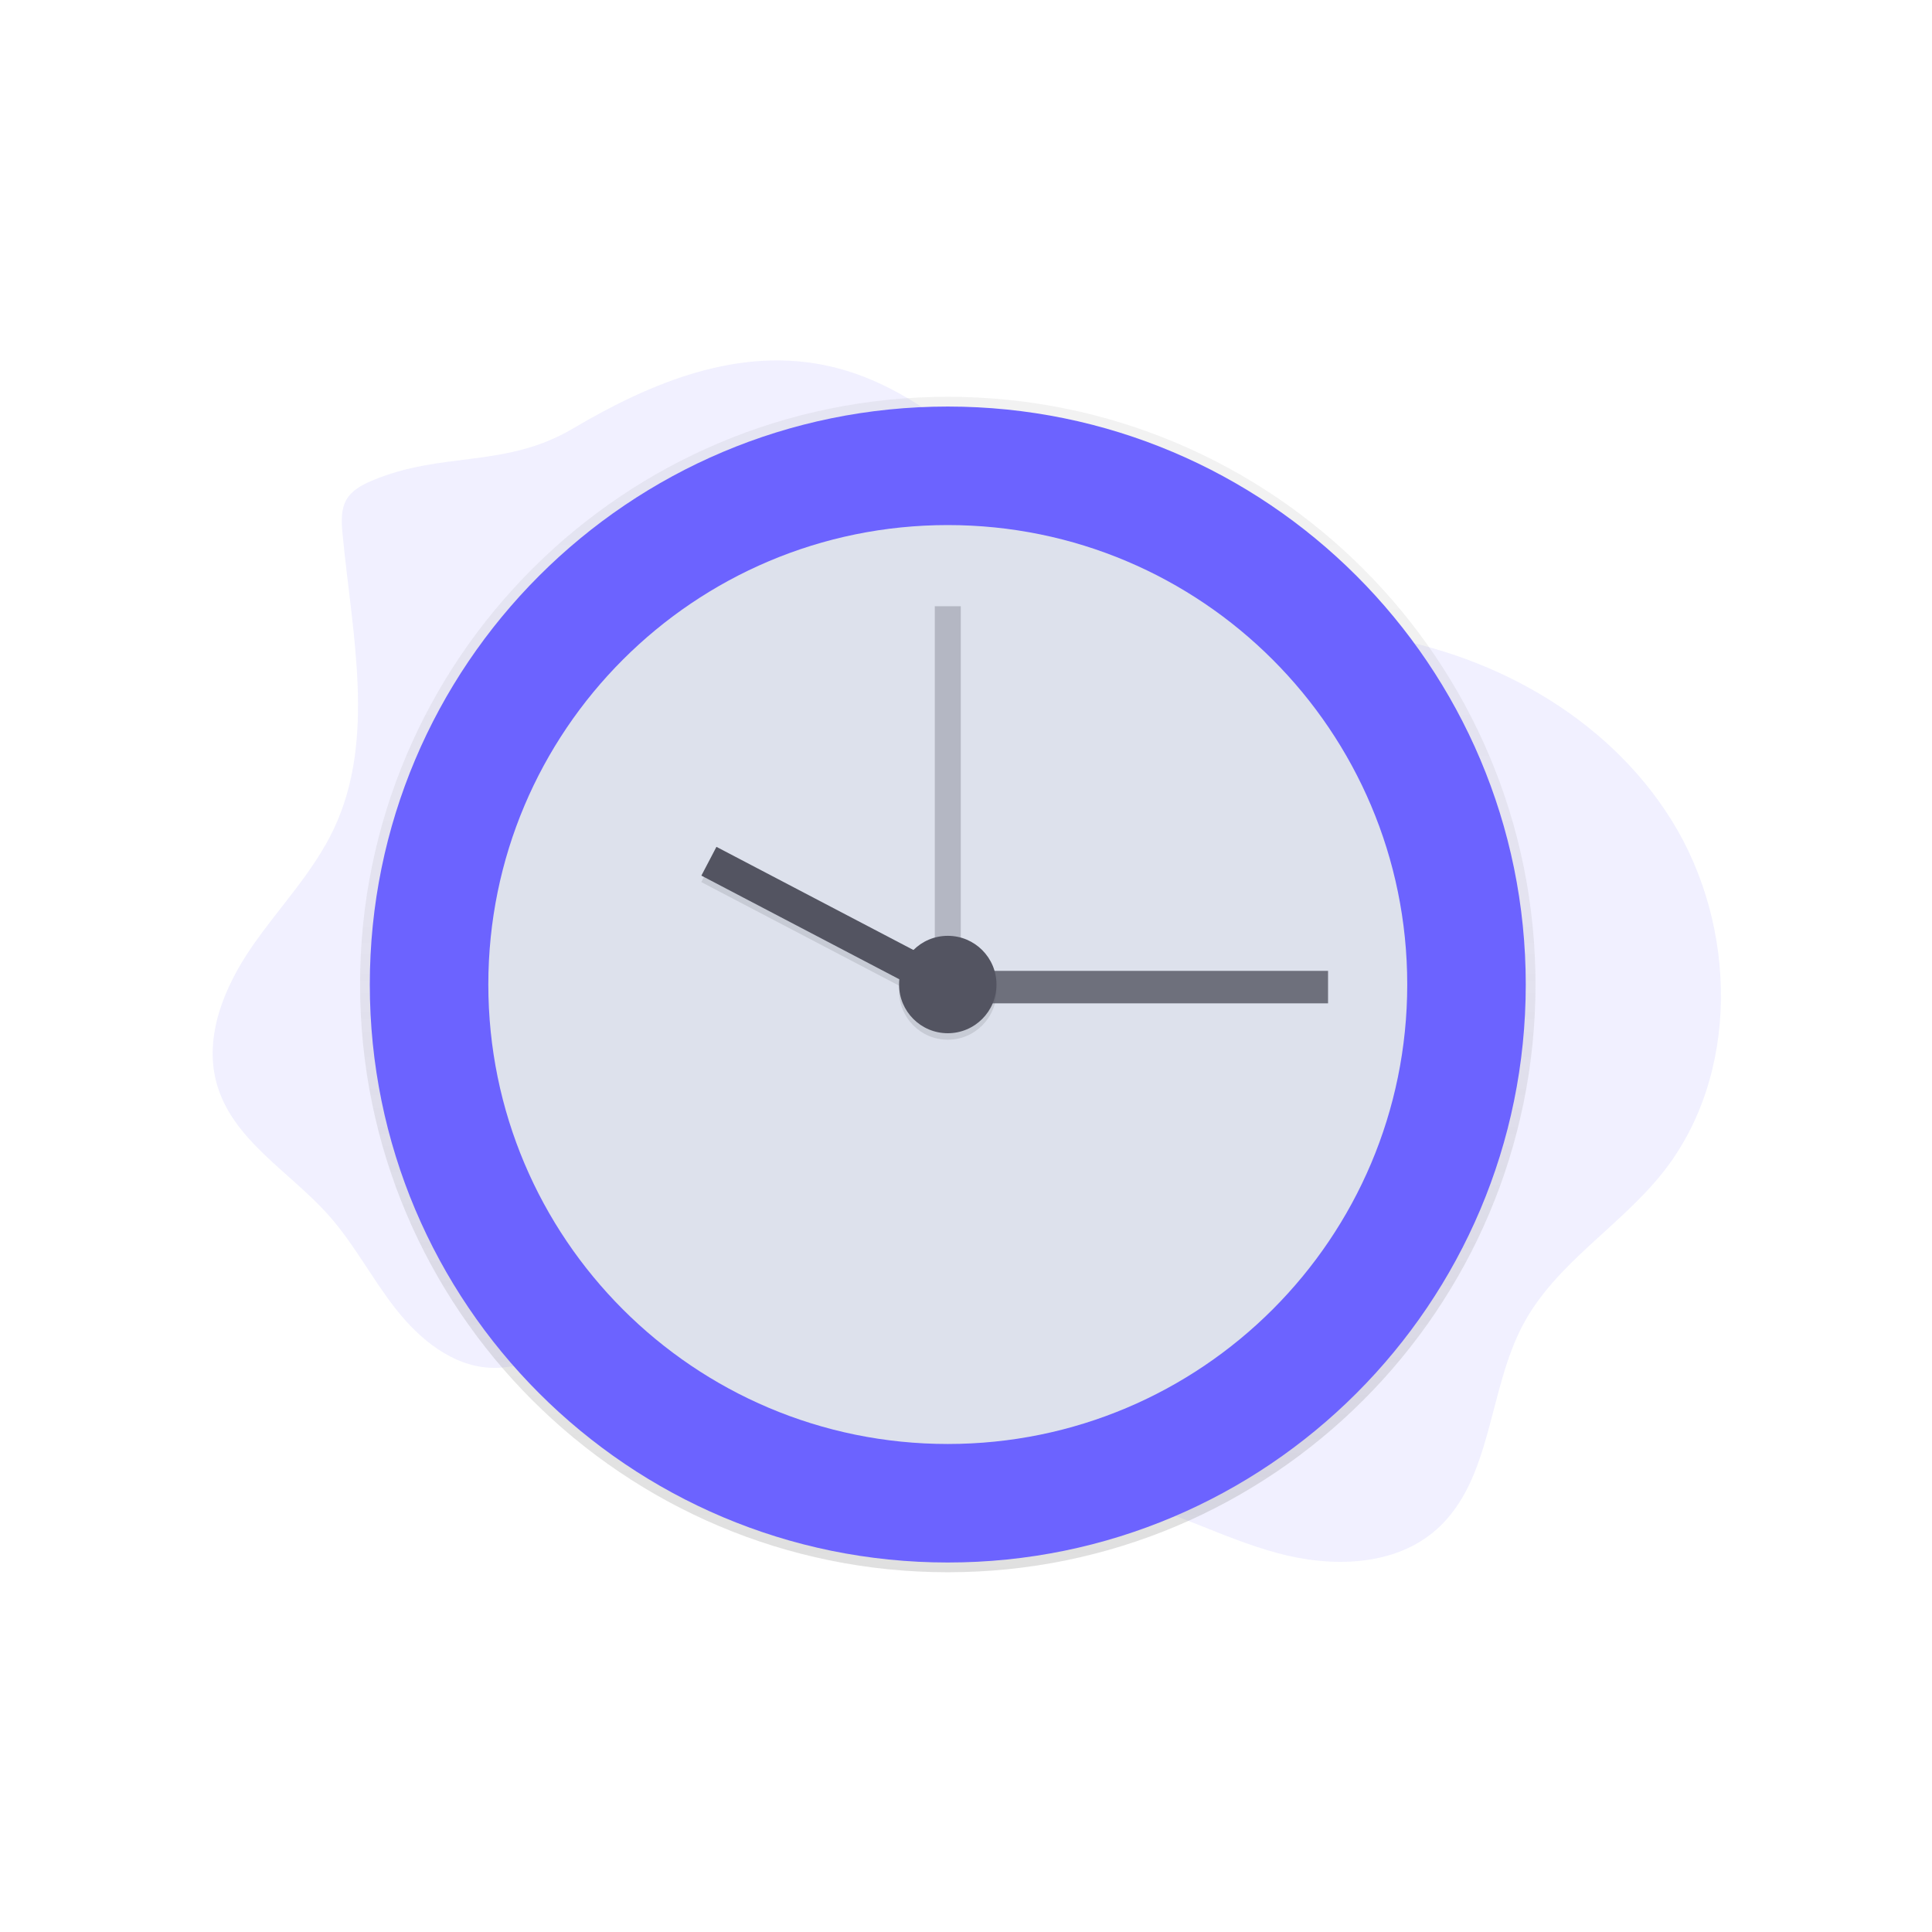
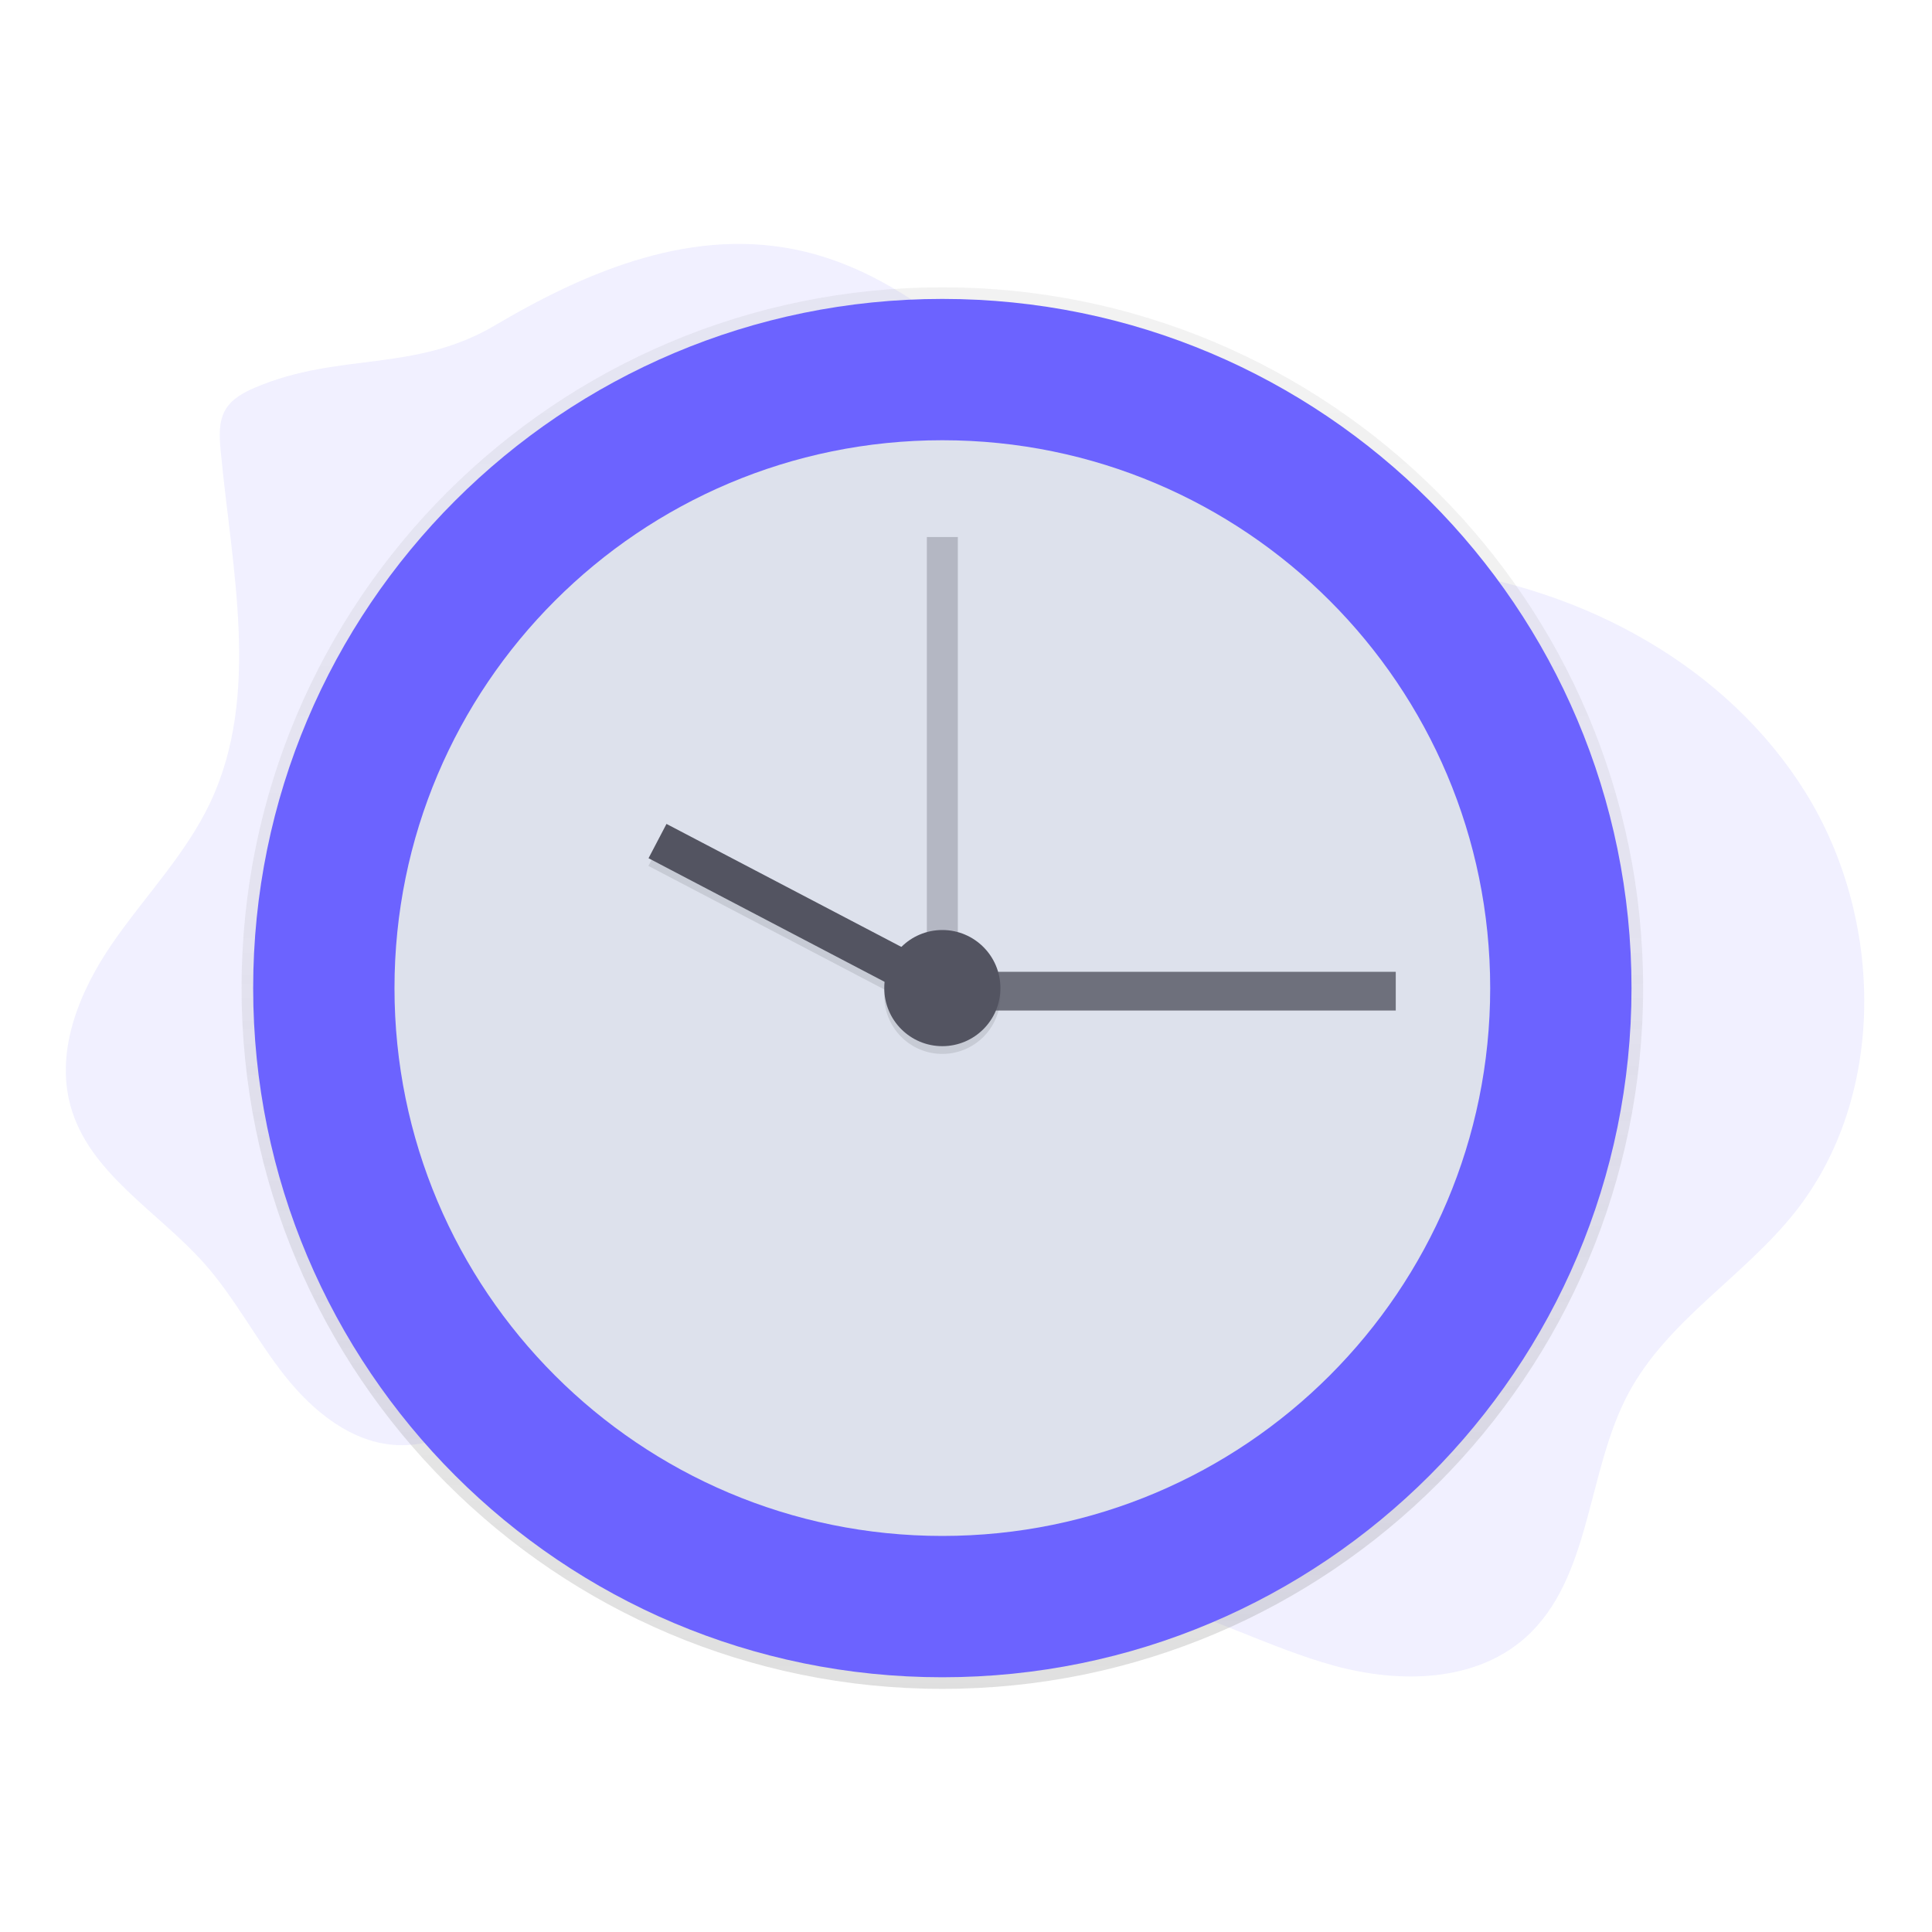
- <svg xmlns="http://www.w3.org/2000/svg" width="595" height="595" viewBox="0 0 595 595" fill="none">
+ <svg xmlns="http://www.w3.org/2000/svg" width="499" height="499" viewBox="0 0 499 499" fill="none">
  <g id="undraw_time_management_30iu 1">
    <g id="mainclock">
-       <path id="Vector" opacity="0.1" d="M161.379 320.205C161.379 242.055 224.729 178.705 302.879 178.705C324.814 178.686 346.452 183.774 366.079 193.567C385.707 203.36 402.784 217.588 415.959 235.125C391.879 191.365 345.379 161.705 291.879 161.705C213.729 161.705 150.379 225.055 150.379 303.205C150.333 333.906 160.318 363.781 178.814 388.285C167.344 367.429 161.346 344.007 161.379 320.205V320.205Z" fill="black" />
-       <path id="Vector_2" opacity="0.1" d="M114.522 148.046C111.488 149.33 108.375 150.978 106.708 153.867C104.942 156.918 105.154 160.708 105.482 164.239C108.347 194.862 115.893 227.43 102.862 255.169C96.537 268.627 85.957 279.411 77.542 291.633C69.127 303.854 62.773 319.113 66.68 333.491C71.451 351.059 89.258 360.798 101.261 374.318C109.117 383.157 114.625 393.899 121.956 403.198C129.286 412.497 139.33 420.689 151.033 421.235C167.863 422.026 181.556 407.198 198.057 403.763C214.963 400.246 231.985 409.196 245.693 419.908C259.4 430.621 271.868 443.599 287.838 450.287C305.476 457.679 325.359 456.549 343.926 460.99C360.832 465.038 376.394 473.647 393.177 478.237C409.96 482.827 429.631 482.549 442.634 470.826C459.582 455.495 458.248 428.187 469.072 407.907C479.126 389.065 498.807 377.816 512.054 361.158C535.89 331.177 535.111 285.352 514.872 252.745C494.632 220.139 457.971 200.395 420.484 195.255C403.579 192.941 386.171 193.257 369.918 187.992C326.415 173.907 300.527 123.44 256.113 112.938C227.881 106.274 200.424 117.815 176.376 132.02C155.503 144.352 136.245 138.852 114.522 148.046Z" fill="#6C63FF" />
-       <path id="Vector_3" d="M291.889 484.205C391.853 484.205 472.889 403.169 472.889 303.205C472.889 203.241 391.853 122.205 291.889 122.205C191.926 122.205 110.889 203.241 110.889 303.205C110.889 403.169 191.926 484.205 291.889 484.205Z" fill="url(#paint0_linear)" />
-       <path id="Vector_4" d="M291.889 481.205C390.196 481.205 469.889 401.512 469.889 303.205C469.889 204.898 390.196 125.205 291.889 125.205C193.583 125.205 113.889 204.898 113.889 303.205C113.889 401.512 193.583 481.205 291.889 481.205Z" fill="#6C63FF" />
-       <path id="Vector_5" d="M291.889 444.705C370.038 444.705 433.389 381.353 433.389 303.205C433.389 225.057 370.038 161.705 291.889 161.705C213.741 161.705 150.389 225.057 150.389 303.205C150.389 381.353 213.741 444.705 291.889 444.705Z" fill="#DDE1EC" />
-       <path id="Vector_6" opacity="0.1" d="M291.889 320.205C300.174 320.205 306.889 313.489 306.889 305.205C306.889 296.921 300.174 290.205 291.889 290.205C283.605 290.205 276.889 296.921 276.889 305.205C276.889 313.489 283.605 320.205 291.889 320.205Z" fill="black" />
+       <path id="Vector" opacity="0.1" d="M112.879 272.205C112.879 194.055 176.229 130.705 254.379 130.705C276.314 130.686 297.952 135.774 317.579 145.567C337.207 155.36 354.284 169.588 367.459 187.125C343.379 143.365 296.879 113.705 243.379 113.705C165.229 113.705 101.879 177.055 101.879 255.205C101.833 285.906 111.818 315.781 130.314 340.285C118.844 319.429 112.846 296.007 112.879 272.205V272.205Z" fill="black" />
+       <path id="Vector_2" opacity="0.1" d="M66.022 100.046C62.988 101.33 59.875 102.978 58.208 105.867C56.442 108.918 56.654 112.708 56.982 116.239C59.847 146.862 67.393 179.43 54.362 207.169C48.037 220.627 37.457 231.411 29.042 243.633C20.627 255.854 14.273 271.113 18.18 285.491C22.951 303.059 40.758 312.798 52.761 326.318C60.617 335.157 66.125 345.899 73.456 355.198C80.786 364.497 90.83 372.689 102.533 373.235C119.363 374.026 133.056 359.198 149.557 355.763C166.463 352.246 183.485 361.196 197.193 371.908C210.9 382.621 223.368 395.599 239.338 402.287C256.976 409.679 276.859 408.549 295.426 412.99C312.332 417.038 327.894 425.647 344.677 430.237C361.46 434.827 381.131 434.549 394.134 422.826C411.082 407.495 409.748 380.187 420.572 359.907C430.626 341.065 450.307 329.816 463.554 313.158C487.39 283.177 486.611 237.352 466.372 204.745C446.132 172.139 409.471 152.395 371.984 147.255C355.079 144.941 337.671 145.257 321.418 139.992C277.915 125.907 252.027 75.44 207.613 64.938C179.381 58.274 151.924 69.815 127.876 84.02C107.003 96.352 87.745 90.852 66.022 100.046Z" fill="#6C63FF" />
+       <path id="Vector_3" d="M243.389 436.205C343.353 436.205 424.389 355.169 424.389 255.205C424.389 155.241 343.353 74.205 243.389 74.205C143.426 74.205 62.389 155.241 62.389 255.205C62.389 355.169 143.426 436.205 243.389 436.205Z" fill="url(#paint0_linear)" />
+       <path id="Vector_4" d="M243.389 433.205C341.696 433.205 421.389 353.512 421.389 255.205C421.389 156.898 341.696 77.205 243.389 77.205C145.083 77.205 65.389 156.898 65.389 255.205C65.389 353.512 145.083 433.205 243.389 433.205Z" fill="#6C63FF" />
+       <path id="Vector_5" d="M243.389 396.705C321.538 396.705 384.889 333.353 384.889 255.205C384.889 177.057 321.538 113.705 243.389 113.705C165.241 113.705 101.889 177.057 101.889 255.205C101.889 333.353 165.241 396.705 243.389 396.705Z" fill="#DDE1EC" />
+       <path id="Vector_6" opacity="0.1" d="M243.389 272.205C251.674 272.205 258.389 265.489 258.389 257.205C258.389 248.921 251.674 242.205 243.389 242.205C235.105 242.205 228.389 248.921 228.389 257.205C228.389 265.489 235.105 272.205 243.389 272.205Z" fill="black" />
    </g>
    <g id="seconds">
-       <path id="Vector_7" opacity="0.3" d="M295.889 186.705H287.889V311.705H295.889V186.705Z" fill="#535461" />
+       <path id="Vector_7" opacity="0.3" d="M247.389 138.705H239.389V263.705H247.389V138.705Z" fill="#535461" />
    </g>
    <g id="minutes">
-       <path id="Vector_8" d="M409 309H298V299H409V309Z" fill="#535461" fill-opacity="0.8" />
+       <path id="Vector_8" d="M360.5 261H249.5V251H360.5V261Z" fill="#535461" fill-opacity="0.8" />
    </g>
    <g id="hour">
-       <path id="Vector_9" opacity="0.1" d="M220.61 262.792L215.971 271.651L287.072 308.885L291.711 300.026L220.61 262.792Z" fill="black" />
-       <path id="Vector_10" d="M291.744 298.037L220.643 260.804L216.004 269.662L287.105 306.896L291.744 298.037Z" fill="#535461" />
+       <path id="Vector_9" opacity="0.1" d="M172.11 214.792L167.471 223.651L238.572 260.885L243.211 252.026L172.11 214.792Z" fill="black" />
+       <path id="Vector_10" d="M243.244 250.037L172.143 212.804L167.504 221.662L238.605 258.896L243.244 250.037Z" fill="#535461" />
    </g>
    <g id="center">
-       <path id="Vector_11" d="M291.889 318.205C300.174 318.205 306.889 311.489 306.889 303.205C306.889 294.921 300.174 288.205 291.889 288.205C283.605 288.205 276.889 294.921 276.889 303.205C276.889 311.489 283.605 318.205 291.889 318.205Z" fill="#535461" />
+       <path id="Vector_11" d="M243.389 270.205C251.674 270.205 258.389 263.489 258.389 255.205C258.389 246.921 251.674 240.205 243.389 240.205C235.105 240.205 228.389 246.921 228.389 255.205C228.389 263.489 235.105 270.205 243.389 270.205Z" fill="#535461" />
    </g>
  </g>
  <defs>
-     <linearGradient id="paint0_linear" x1="291.889" y1="484.205" x2="291.889" y2="122.205" gradientUnits="userSpaceOnUse">
+     <linearGradient id="paint0_linear" x1="243.389" y1="436.205" x2="243.389" y2="74.205" gradientUnits="userSpaceOnUse">
      <stop stop-color="#808080" stop-opacity="0.25" />
      <stop offset="0.54" stop-color="#808080" stop-opacity="0.12" />
      <stop offset="1" stop-color="#808080" stop-opacity="0.1" />
    </linearGradient>
  </defs>
</svg>
